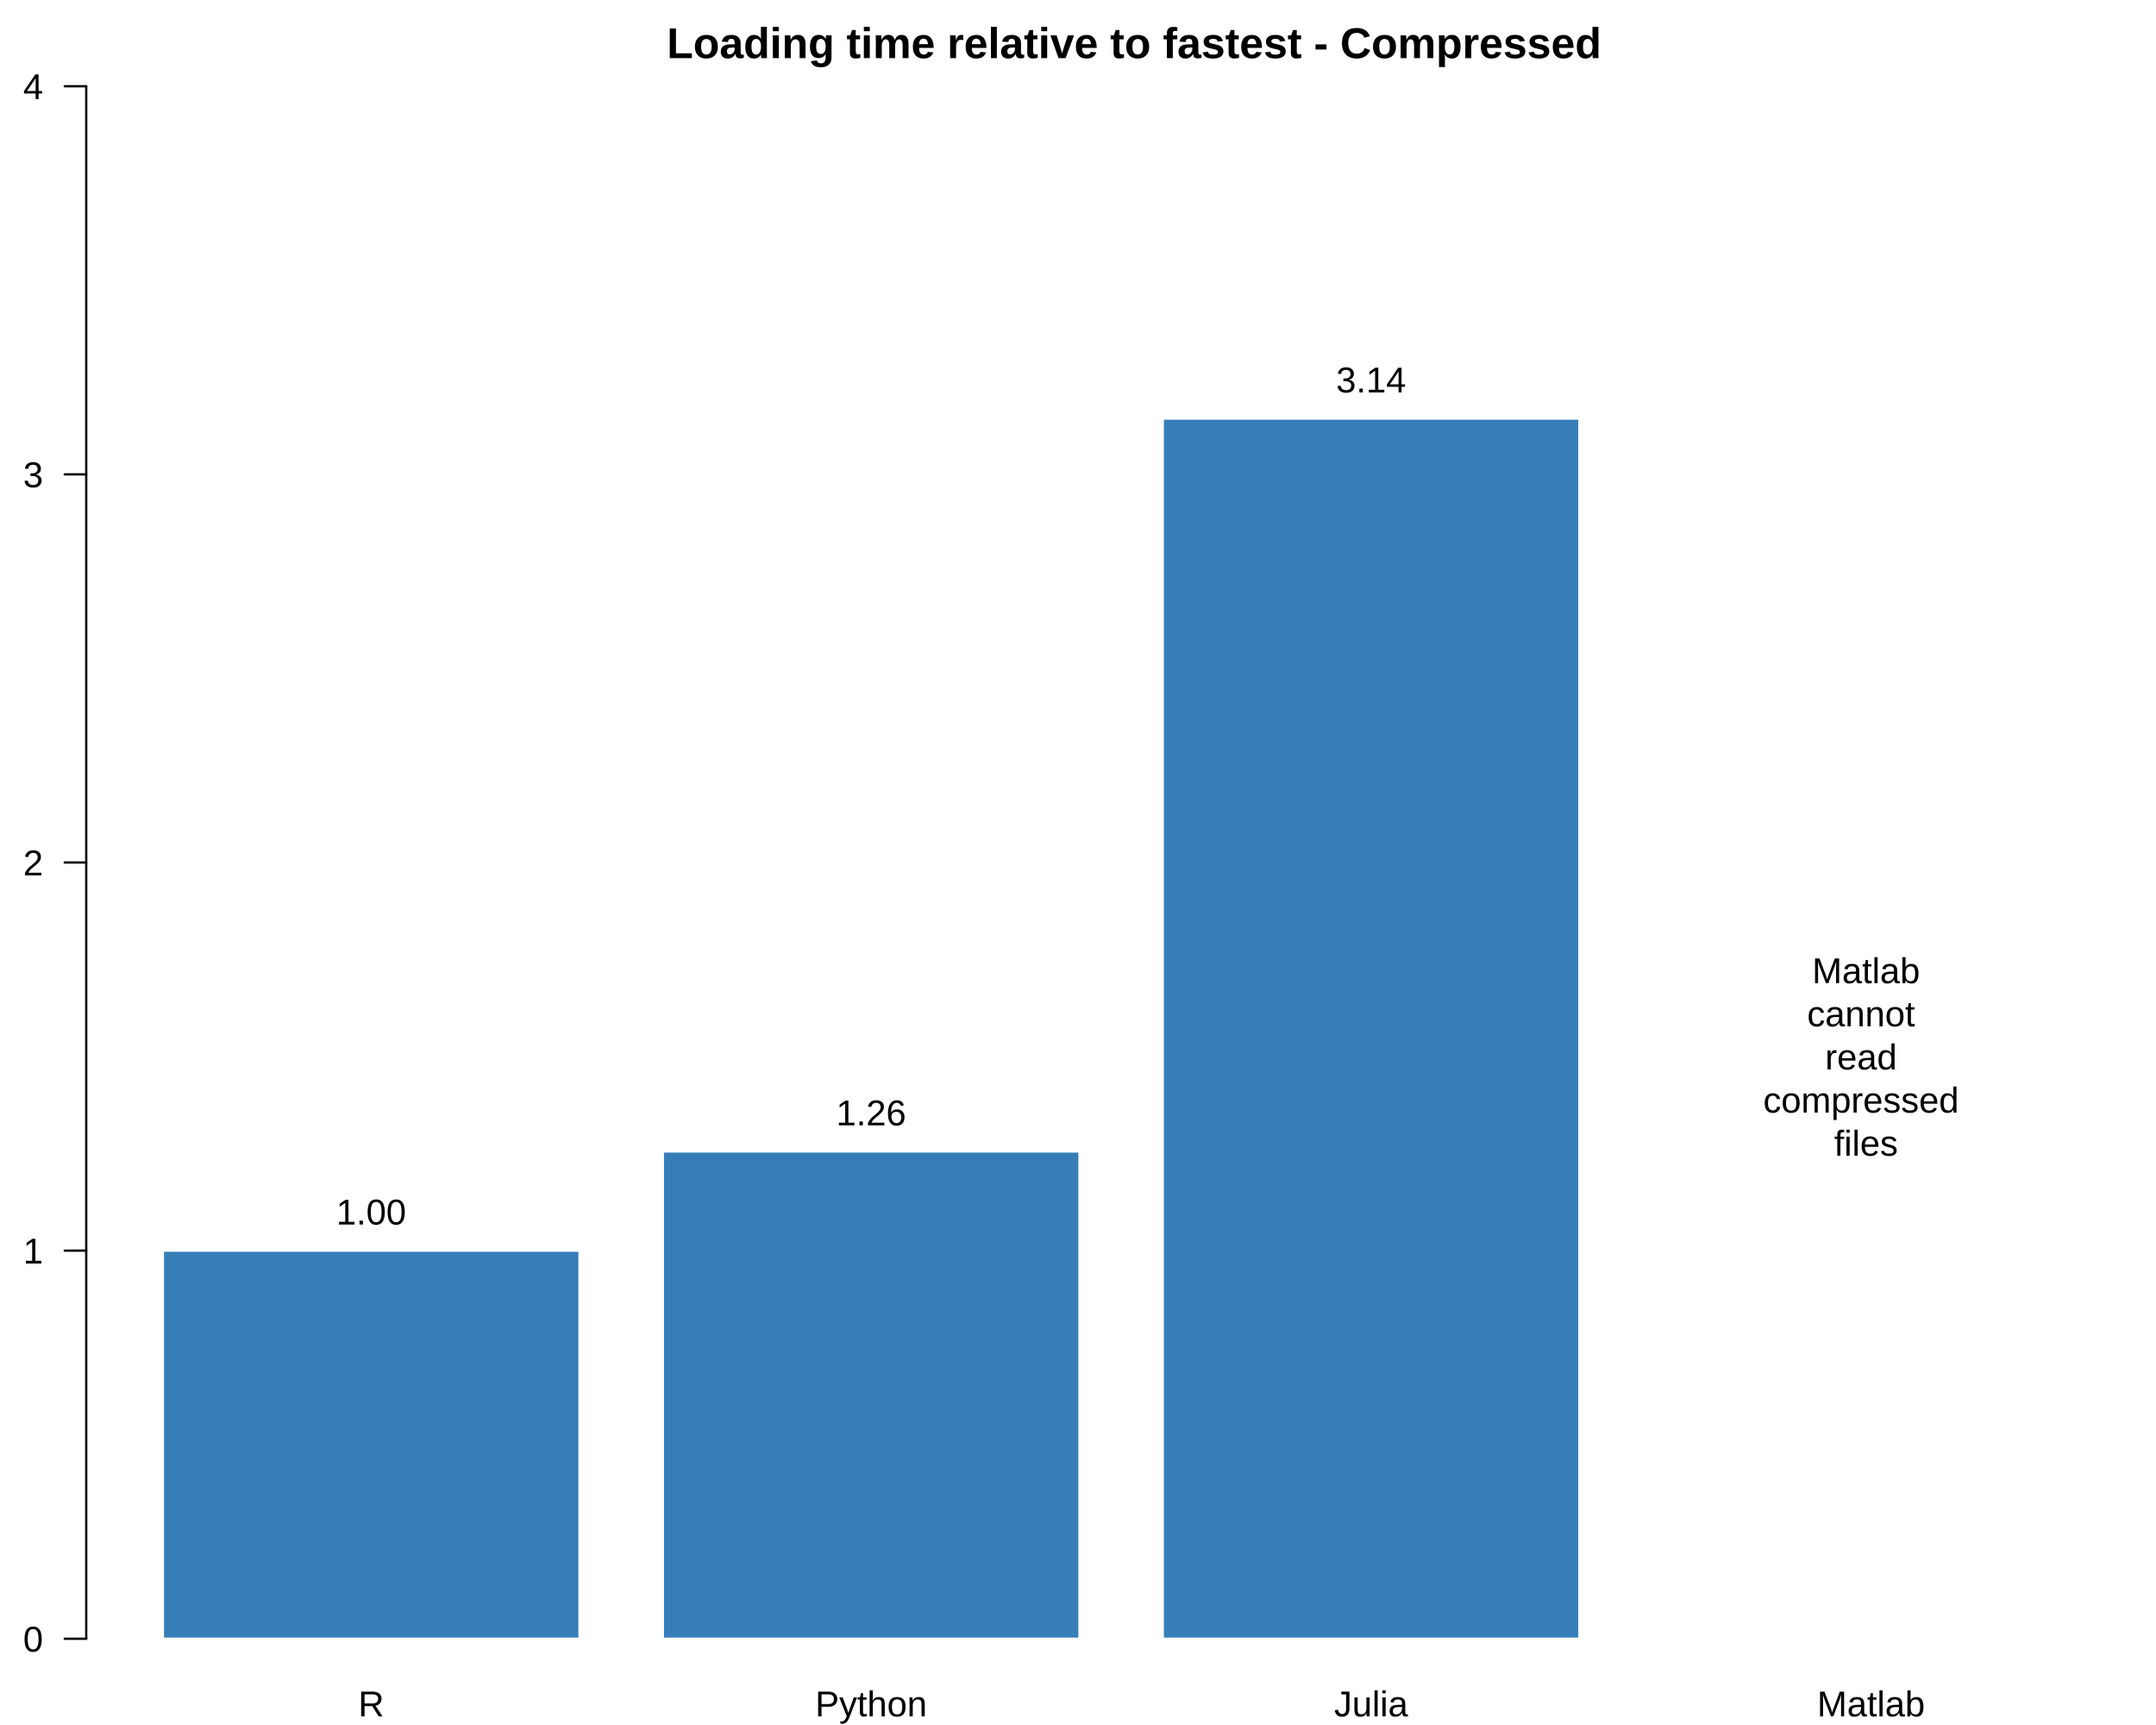
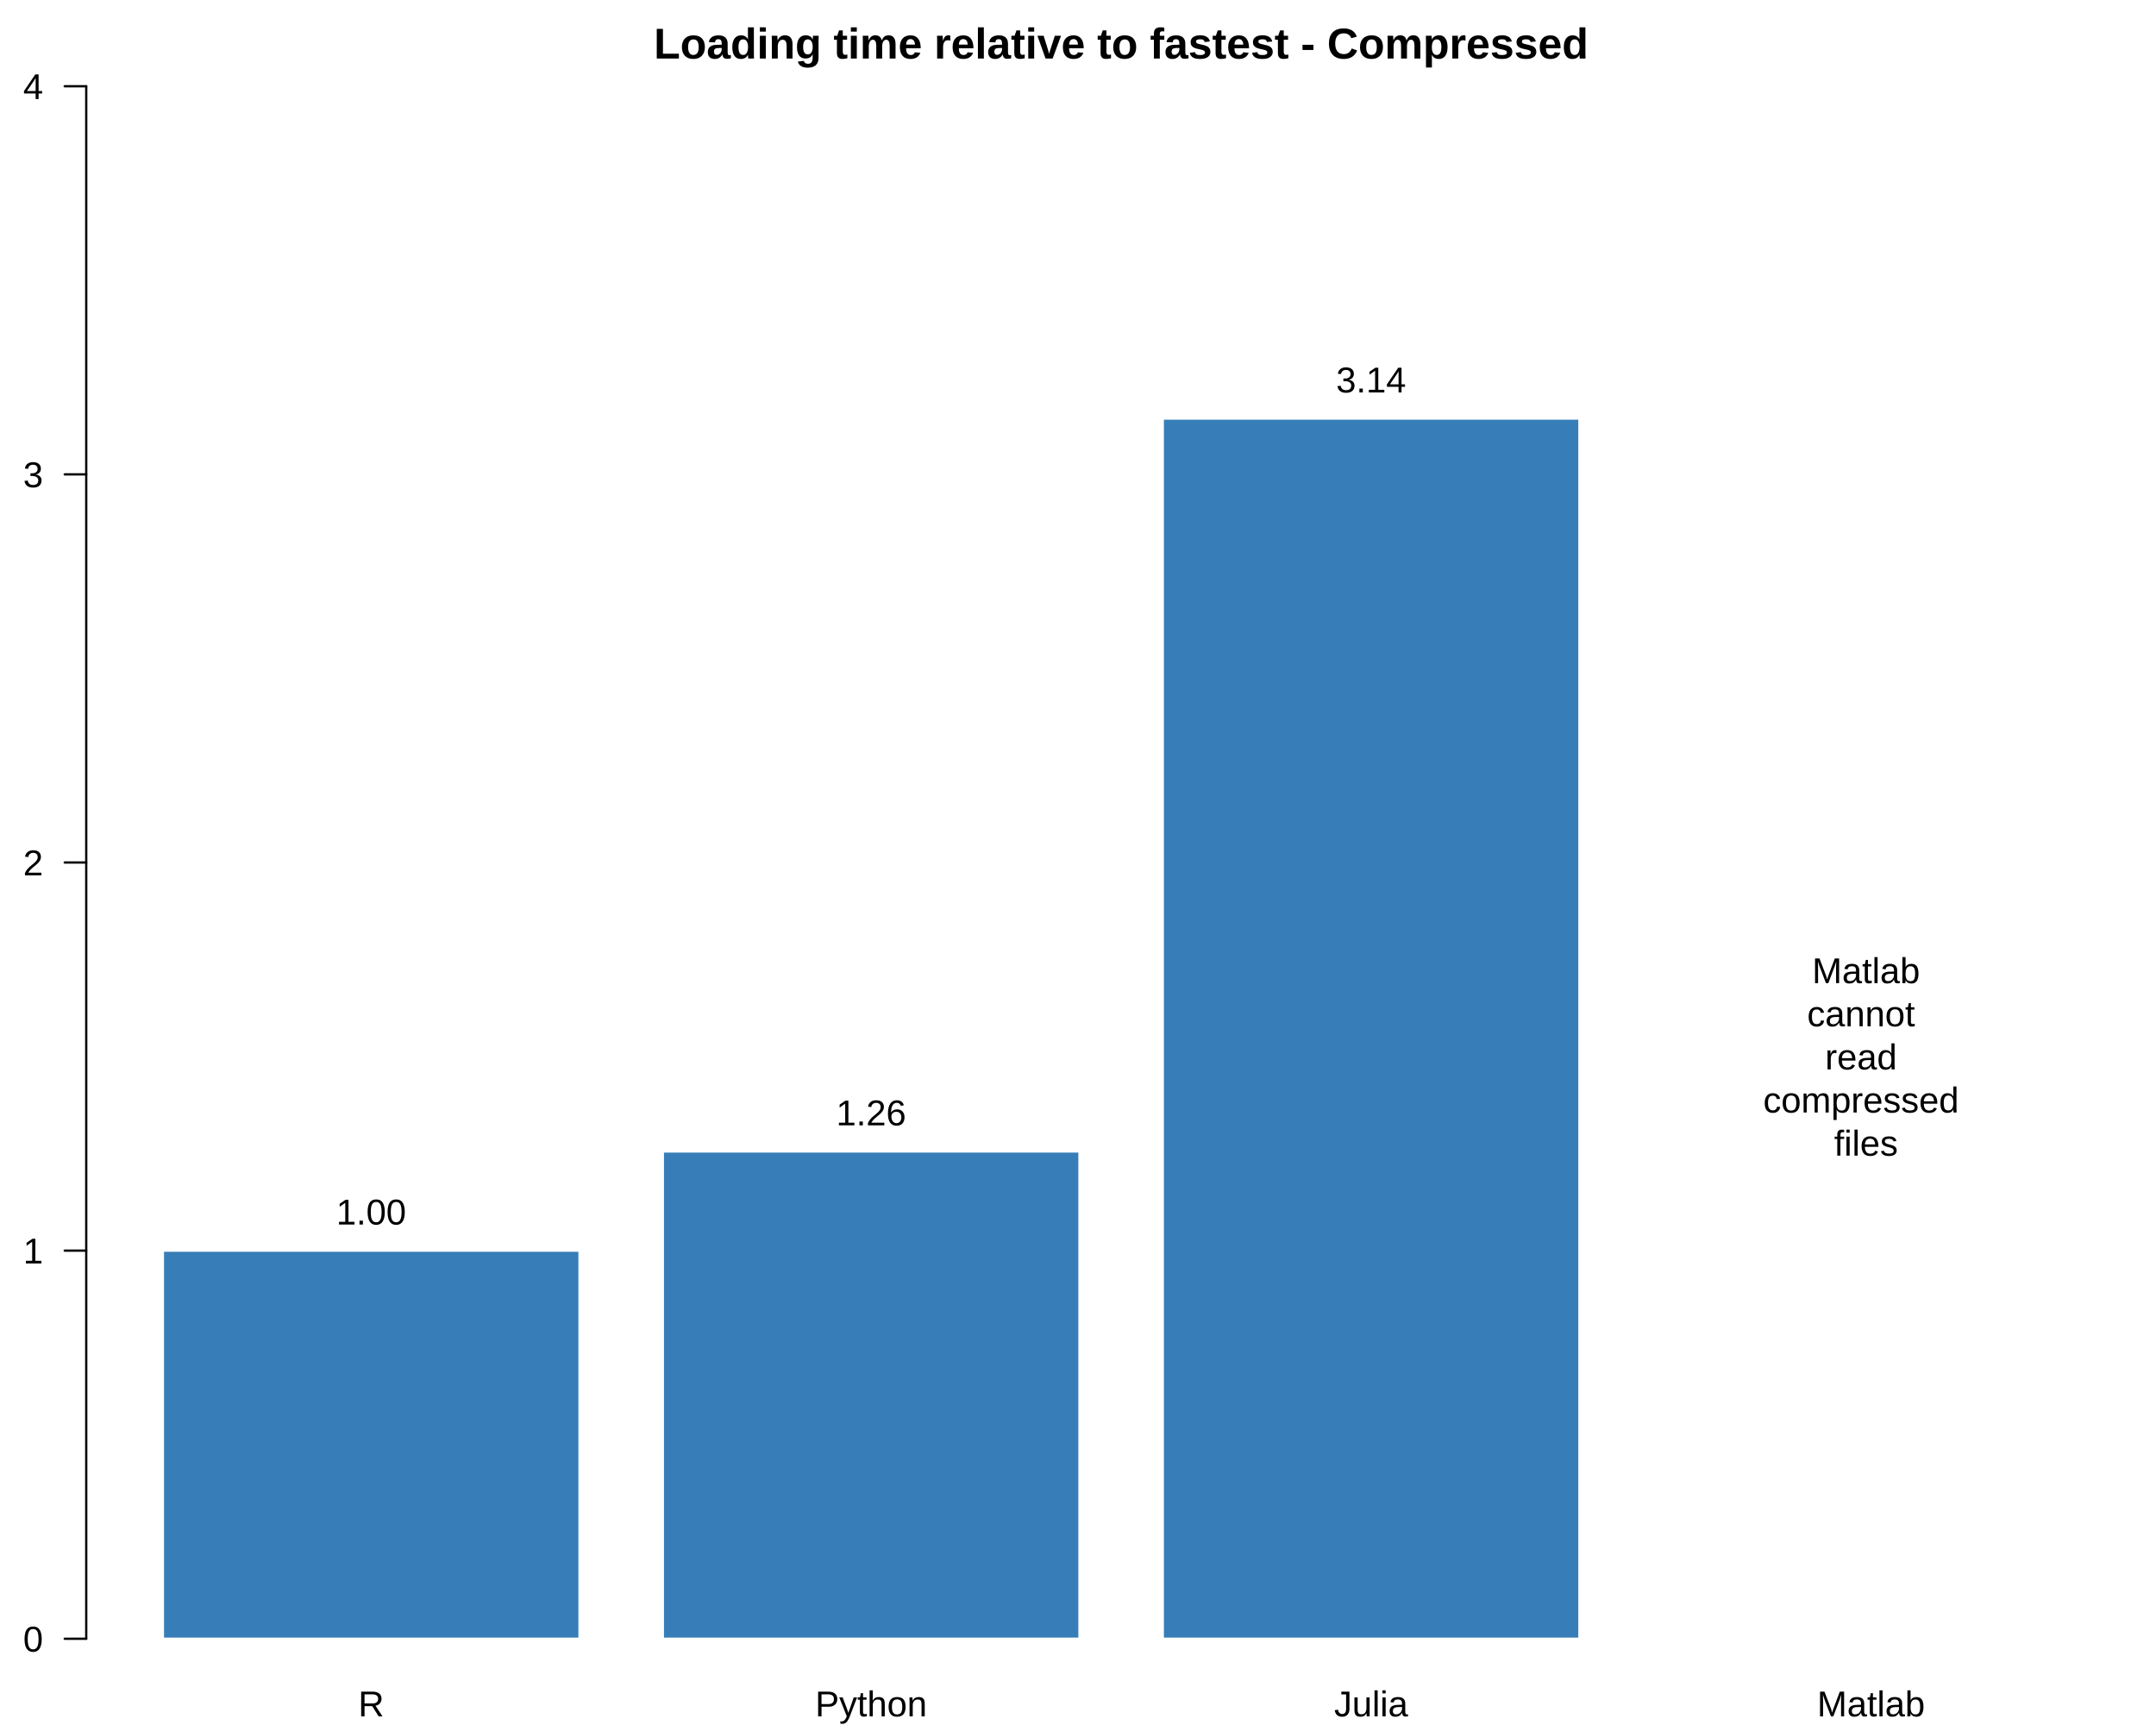
<svg xmlns="http://www.w3.org/2000/svg" viewBox="0 0 720.00 576.00">
  <defs>
    <style type="text/css">
    line, polyline, polygon, path, rect, circle {
      fill: none;
      stroke: #000000;
      stroke-linecap: round;
      stroke-linejoin: round;
      stroke-miterlimit: 10.00;
    }
  </style>
  </defs>
  <rect width="100%" height="100%" style="stroke: none; fill: #FFFFFF;" />
  <rect x="54.40" y="417.60" width="139.13" height="129.60" style="stroke-width: 0.75; stroke: #FFFFFF; fill: #377EB8;" />
  <rect x="221.36" y="384.49" width="139.13" height="162.71" style="stroke-width: 0.75; stroke: #FFFFFF; fill: #377EB8;" />
  <rect x="388.31" y="139.76" width="139.13" height="407.44" style="stroke-width: 0.75; stroke: #FFFFFF; fill: #377EB8;" />
  <text x="119.63" y="573.12" style="font-size: 12.00px; font-family: Arial;" textLength="8.67px" lengthAdjust="spacingAndGlyphs">R</text>
  <text x="272.24" y="573.12" style="font-size: 12.00px; font-family: Arial;" textLength="37.36px" lengthAdjust="spacingAndGlyphs">Python</text>
  <text x="445.54" y="573.12" style="font-size: 12.00px; font-family: Arial;" textLength="24.68px" lengthAdjust="spacingAndGlyphs">Julia</text>
  <text x="606.83" y="573.12" style="font-size: 12.00px; font-family: Arial;" textLength="36.02px" lengthAdjust="spacingAndGlyphs">Matlab</text>
-   <text x="222.70" y="19.41" style="font-size: 14.40px; font-weight: bold; font-family: Arial;" textLength="303.41px" lengthAdjust="spacingAndGlyphs">Loading time relative to fastest - Compressed</text>
+   <text x="218.36" y="19.55" style="font-size: 14.40px; font-weight: bold; font-family: Arial;" textLength="312.07px" lengthAdjust="spacingAndGlyphs">Loading time relative to fastest - Compressed</text>
  <line x1="28.80" y1="547.20" x2="28.80" y2="28.80" style="stroke-width: 0.75;" />
  <line x1="28.80" y1="547.20" x2="21.60" y2="547.20" style="stroke-width: 0.75;" />
  <line x1="28.80" y1="417.60" x2="21.60" y2="417.60" style="stroke-width: 0.75;" />
  <line x1="28.80" y1="288.00" x2="21.60" y2="288.00" style="stroke-width: 0.75;" />
  <line x1="28.80" y1="158.40" x2="21.60" y2="158.40" style="stroke-width: 0.75;" />
  <line x1="28.80" y1="28.80" x2="21.60" y2="28.80" style="stroke-width: 0.75;" />
-   <text x="7.73" y="551.50" style="font-size: 12.00px; font-family: Arial;" textLength="6.67px" lengthAdjust="spacingAndGlyphs">0</text>
-   <text x="7.73" y="421.90" style="font-size: 12.00px; font-family: Arial;" textLength="6.67px" lengthAdjust="spacingAndGlyphs">1</text>
-   <text x="7.73" y="292.30" style="font-size: 12.00px; font-family: Arial;" textLength="6.67px" lengthAdjust="spacingAndGlyphs">2</text>
-   <text x="7.73" y="162.70" style="font-size: 12.00px; font-family: Arial;" textLength="6.67px" lengthAdjust="spacingAndGlyphs">3</text>
-   <text x="7.73" y="33.10" style="font-size: 12.00px; font-family: Arial;" textLength="6.67px" lengthAdjust="spacingAndGlyphs">4</text>
+   <text x="7.73" y="551.49" style="font-size: 12.00px; font-family: Arial;" textLength="6.67px" lengthAdjust="spacingAndGlyphs">0</text>
+   <text x="7.73" y="421.89" style="font-size: 12.00px; font-family: Arial;" textLength="6.67px" lengthAdjust="spacingAndGlyphs">1</text>
+   <text x="7.73" y="292.29" style="font-size: 12.00px; font-family: Arial;" textLength="6.67px" lengthAdjust="spacingAndGlyphs">2</text>
+   <text x="7.73" y="162.69" style="font-size: 12.00px; font-family: Arial;" textLength="6.67px" lengthAdjust="spacingAndGlyphs">3</text>
+   <text x="7.73" y="33.09" style="font-size: 12.00px; font-family: Arial;" textLength="6.67px" lengthAdjust="spacingAndGlyphs">4</text>
  <defs>
    <clipPath id="cpMjguODB8NzIwLjAwfDU0Ny4yMHwyOC44MA==">
      <rect x="28.80" y="28.80" width="691.20" height="518.40" />
    </clipPath>
  </defs>
  <g clip-path="url(#cpMjguODB8NzIwLjAwfDU0Ny4yMHwyOC44MA==)">
    <text x="112.29" y="408.88" style="font-size: 12.00px; font-family: Arial;" textLength="23.36px" lengthAdjust="spacingAndGlyphs">1.00</text>
  </g>
  <g clip-path="url(#cpMjguODB8NzIwLjAwfDU0Ny4yMHwyOC44MA==)">
    <text x="279.24" y="375.77" style="font-size: 12.00px; font-family: Arial;" textLength="23.36px" lengthAdjust="spacingAndGlyphs">1.26</text>
  </g>
  <g clip-path="url(#cpMjguODB8NzIwLjAwfDU0Ny4yMHwyOC44MA==)">
-     <text x="446.20" y="131.03" style="font-size: 12.00px; font-family: Arial;" textLength="23.36px" lengthAdjust="spacingAndGlyphs">3.14</text>
+     <text x="446.20" y="131.04" style="font-size: 12.00px; font-family: Arial;" textLength="23.36px" lengthAdjust="spacingAndGlyphs">3.14</text>
  </g>
  <g clip-path="url(#cpMjguODB8NzIwLjAwfDU0Ny4yMHwyOC44MA==)">
-     <text x="605.16" y="328.30" style="font-size: 12.00px; font-family: Arial;" textLength="39.35px" lengthAdjust="spacingAndGlyphs">Matlab </text>
+     <text x="605.16" y="328.29" style="font-size: 12.00px; font-family: Arial;" textLength="39.35px" lengthAdjust="spacingAndGlyphs">Matlab </text>
  </g>
  <g clip-path="url(#cpMjguODB8NzIwLjAwfDU0Ny4yMHwyOC44MA==)">
-     <text x="603.49" y="342.70" style="font-size: 12.00px; font-family: Arial;" textLength="42.70px" lengthAdjust="spacingAndGlyphs"> cannot </text>
+     <text x="603.49" y="342.69" style="font-size: 12.00px; font-family: Arial;" textLength="42.70px" lengthAdjust="spacingAndGlyphs"> cannot </text>
  </g>
  <g clip-path="url(#cpMjguODB8NzIwLjAwfDU0Ny4yMHwyOC44MA==)">
-     <text x="609.49" y="357.10" style="font-size: 12.00px; font-family: Arial;" textLength="30.69px" lengthAdjust="spacingAndGlyphs"> read </text>
+     <text x="609.49" y="357.09" style="font-size: 12.00px; font-family: Arial;" textLength="30.69px" lengthAdjust="spacingAndGlyphs"> read </text>
  </g>
  <g clip-path="url(#cpMjguODB8NzIwLjAwfDU0Ny4yMHwyOC44MA==)">
-     <text x="588.82" y="371.50" style="font-size: 12.00px; font-family: Arial;" textLength="72.03px" lengthAdjust="spacingAndGlyphs"> compressed </text>
+     <text x="588.82" y="371.49" style="font-size: 12.00px; font-family: Arial;" textLength="72.03px" lengthAdjust="spacingAndGlyphs"> compressed </text>
  </g>
  <g clip-path="url(#cpMjguODB8NzIwLjAwfDU0Ny4yMHwyOC44MA==)">
-     <text x="612.50" y="385.90" style="font-size: 12.00px; font-family: Arial;" textLength="24.67px" lengthAdjust="spacingAndGlyphs"> files</text>
+     <text x="612.50" y="385.89" style="font-size: 12.00px; font-family: Arial;" textLength="24.67px" lengthAdjust="spacingAndGlyphs"> files</text>
  </g>
</svg>
